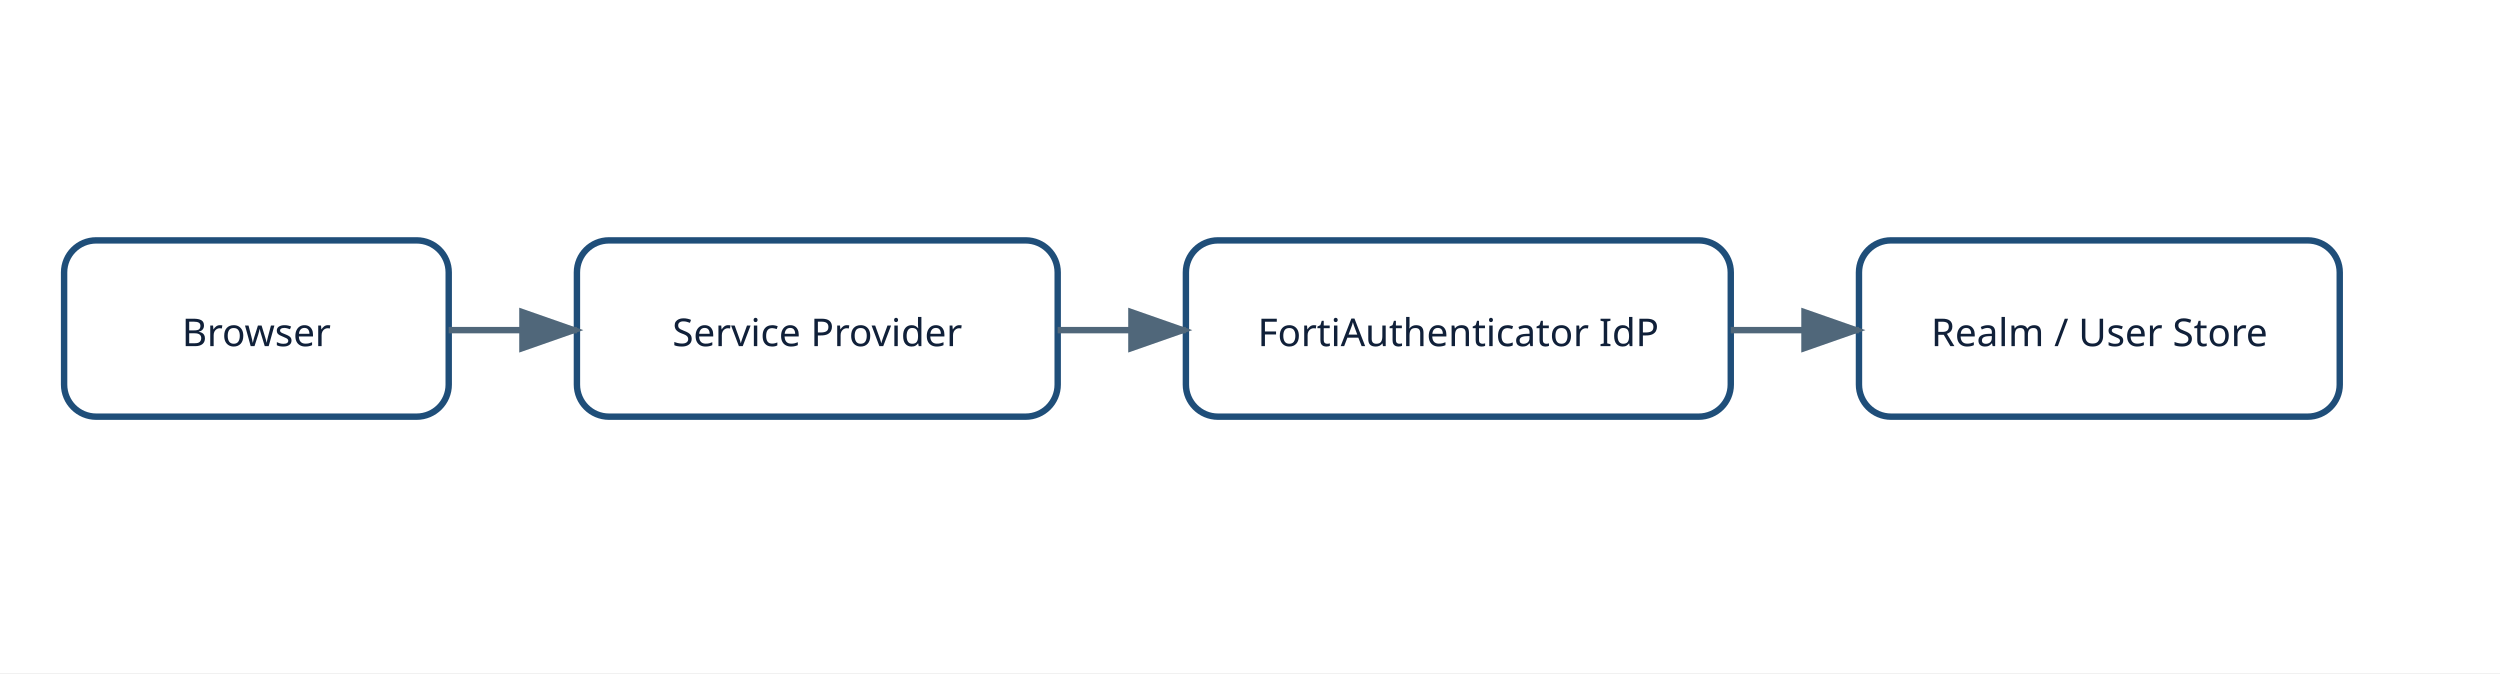
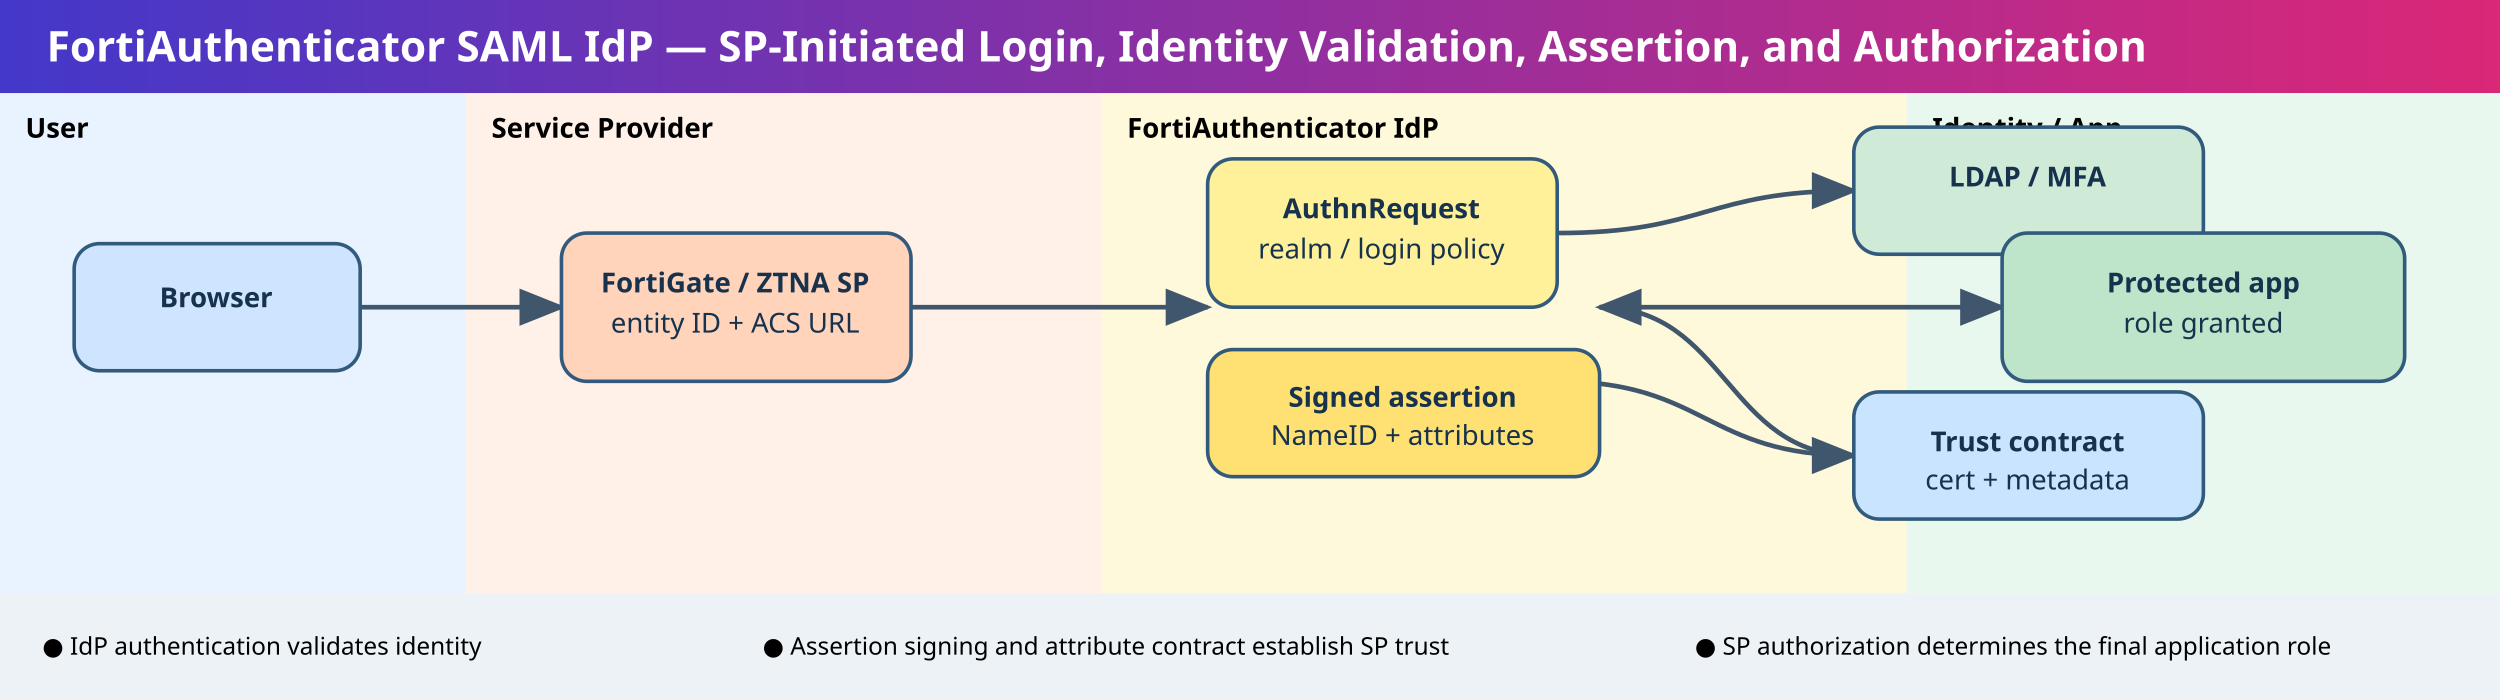
- <svg xmlns="http://www.w3.org/2000/svg" viewBox="0 0 780 210">
-   <rect width="780" height="210" fill="#fff" />
+ <svg xmlns="http://www.w3.org/2000/svg" viewBox="0 0 1180 330">
  <defs>
-     <marker id="a" markerWidth="10" markerHeight="7" refX="9" refY="3.5" orient="auto">
-       <polygon points="0 0,10 3.5,0 7" fill="#50677a" />
+     <linearGradient id="g">
+       <stop stop-color="#4338ca" />
+       <stop offset="1" stop-color="#db2777" />
+     </linearGradient>
+     <marker id="a" markerWidth="10" markerHeight="8" refX="9" refY="4" orient="auto">
+       <path d="M0 0L10 4 0 8z" fill="#40566c" />
    </marker>
  </defs>
-   <g font-family="system-ui" text-anchor="middle" fill="#102039">
-     <rect x="20" y="75" width="120" height="55" rx="10" fill="#fff" stroke="#1f4e79" stroke-width="2" />
-     <text x="80" y="108">Browser</text>
-     <rect x="180" y="75" width="150" height="55" rx="10" fill="#fff" stroke="#1f4e79" stroke-width="2" />
-     <text x="255" y="108">Service Provider</text>
-     <rect x="370" y="75" width="170" height="55" rx="10" fill="#fff" stroke="#1f4e79" stroke-width="2" />
-     <text x="455" y="108">FortiAuthenticator IdP</text>
-     <rect x="580" y="75" width="150" height="55" rx="10" fill="#fff" stroke="#1f4e79" stroke-width="2" />
-     <text x="655" y="108">Realm / User Store</text>
+   <rect width="1180" height="330" fill="#f8fafc" />
+   <rect width="1180" height="44" fill="url(#g)" />
+   <text x="22" y="29" font-family="system-ui" font-size="20" font-weight="700" fill="white">FortiAuthenticator SAML IdP — SP-Initiated Login, Identity Validation, Assertion, and Authorization</text>
+   <rect y="44" width="220" height="236" fill="#e8f3ff" />
+   <rect x="220" y="44" width="300" height="236" fill="#fff0e8" />
+   <rect x="520" y="44" width="380" height="236" fill="#fff9dc" />
+   <rect x="900" y="44" width="280" height="236" fill="#e9f8ef" />
+   <g font-family="system-ui" font-size="13" font-weight="700">
+     <text x="12" y="65">User</text>
+     <text x="232" y="65">Service Provider</text>
+     <text x="532" y="65">FortiAuthenticator IdP</text>
+     <text x="912" y="65">Identity / App</text>
  </g>
-   <g stroke="#50677a" stroke-width="2" marker-end="url(#a)">
-     <line x1="140" y1="103" x2="180" y2="103" />
-     <line x1="330" y1="103" x2="370" y2="103" />
-     <line x1="540" y1="103" x2="580" y2="103" />
+   <g stroke="#40566c" stroke-width="2.2" fill="none" marker-end="url(#a)">
+     <path d="M170 145H265" />
+     <path d="M430 145H570" />
+     <path d="M735 110C805 110 805 90 875 90" />
+     <path d="M735 180C805 180 805 215 875 215" />
+     <path d="M875 215C815 215 815 145 755 145" />
+     <path d="M755 145C850 145 850 145 945 145" />
+   </g>
+   <g stroke="#315a7d" stroke-width="1.7">
+     <rect x="35" y="115" width="135" height="60" rx="12" fill="#cfe5ff" />
+     <rect x="265" y="110" width="165" height="70" rx="12" fill="#ffd4bb" />
+     <rect x="570" y="75" width="165" height="70" rx="12" fill="#fff09a" />
+     <rect x="570" y="165" width="185" height="60" rx="12" fill="#ffe072" />
+     <rect x="875" y="60" width="165" height="60" rx="12" fill="#cfead6" />
+     <rect x="875" y="185" width="165" height="60" rx="12" fill="#c9e4ff" />
+     <rect x="945" y="110" width="190" height="70" rx="12" fill="#bee5c9" />
+   </g>
+   <g font-family="system-ui" font-size="13" text-anchor="middle" fill="#17324d">
+     <text x="102" y="145" font-weight="700">Browser</text>
+     <text x="347" y="138" font-weight="700">FortiGate / ZTNA SP</text>
+     <text x="347" y="157">entity ID + ACS URL</text>
+     <text x="652" y="103" font-weight="700">AuthnRequest</text>
+     <text x="652" y="122">realm / login policy</text>
+     <text x="662" y="192" font-weight="700">Signed assertion</text>
+     <text x="662" y="210">NameID + attributes</text>
+     <text x="957" y="88" font-weight="700">LDAP / MFA</text>
+     <text x="957" y="213" font-weight="700">Trust contract</text>
+     <text x="957" y="231">cert + metadata</text>
+     <text x="1040" y="138" font-weight="700">Protected app</text>
+     <text x="1040" y="157">role granted</text>
+   </g>
+   <rect y="280" width="1180" height="50" fill="#edf2f7" />
+   <g font-family="system-ui" font-size="11.5">
+     <text x="20" y="309">● IdP authentication validates identity</text>
+     <text x="360" y="309">● Assertion signing and attribute contract establish SP trust</text>
+     <text x="800" y="309">● SP authorization determines the final application role</text>
  </g>
</svg>
